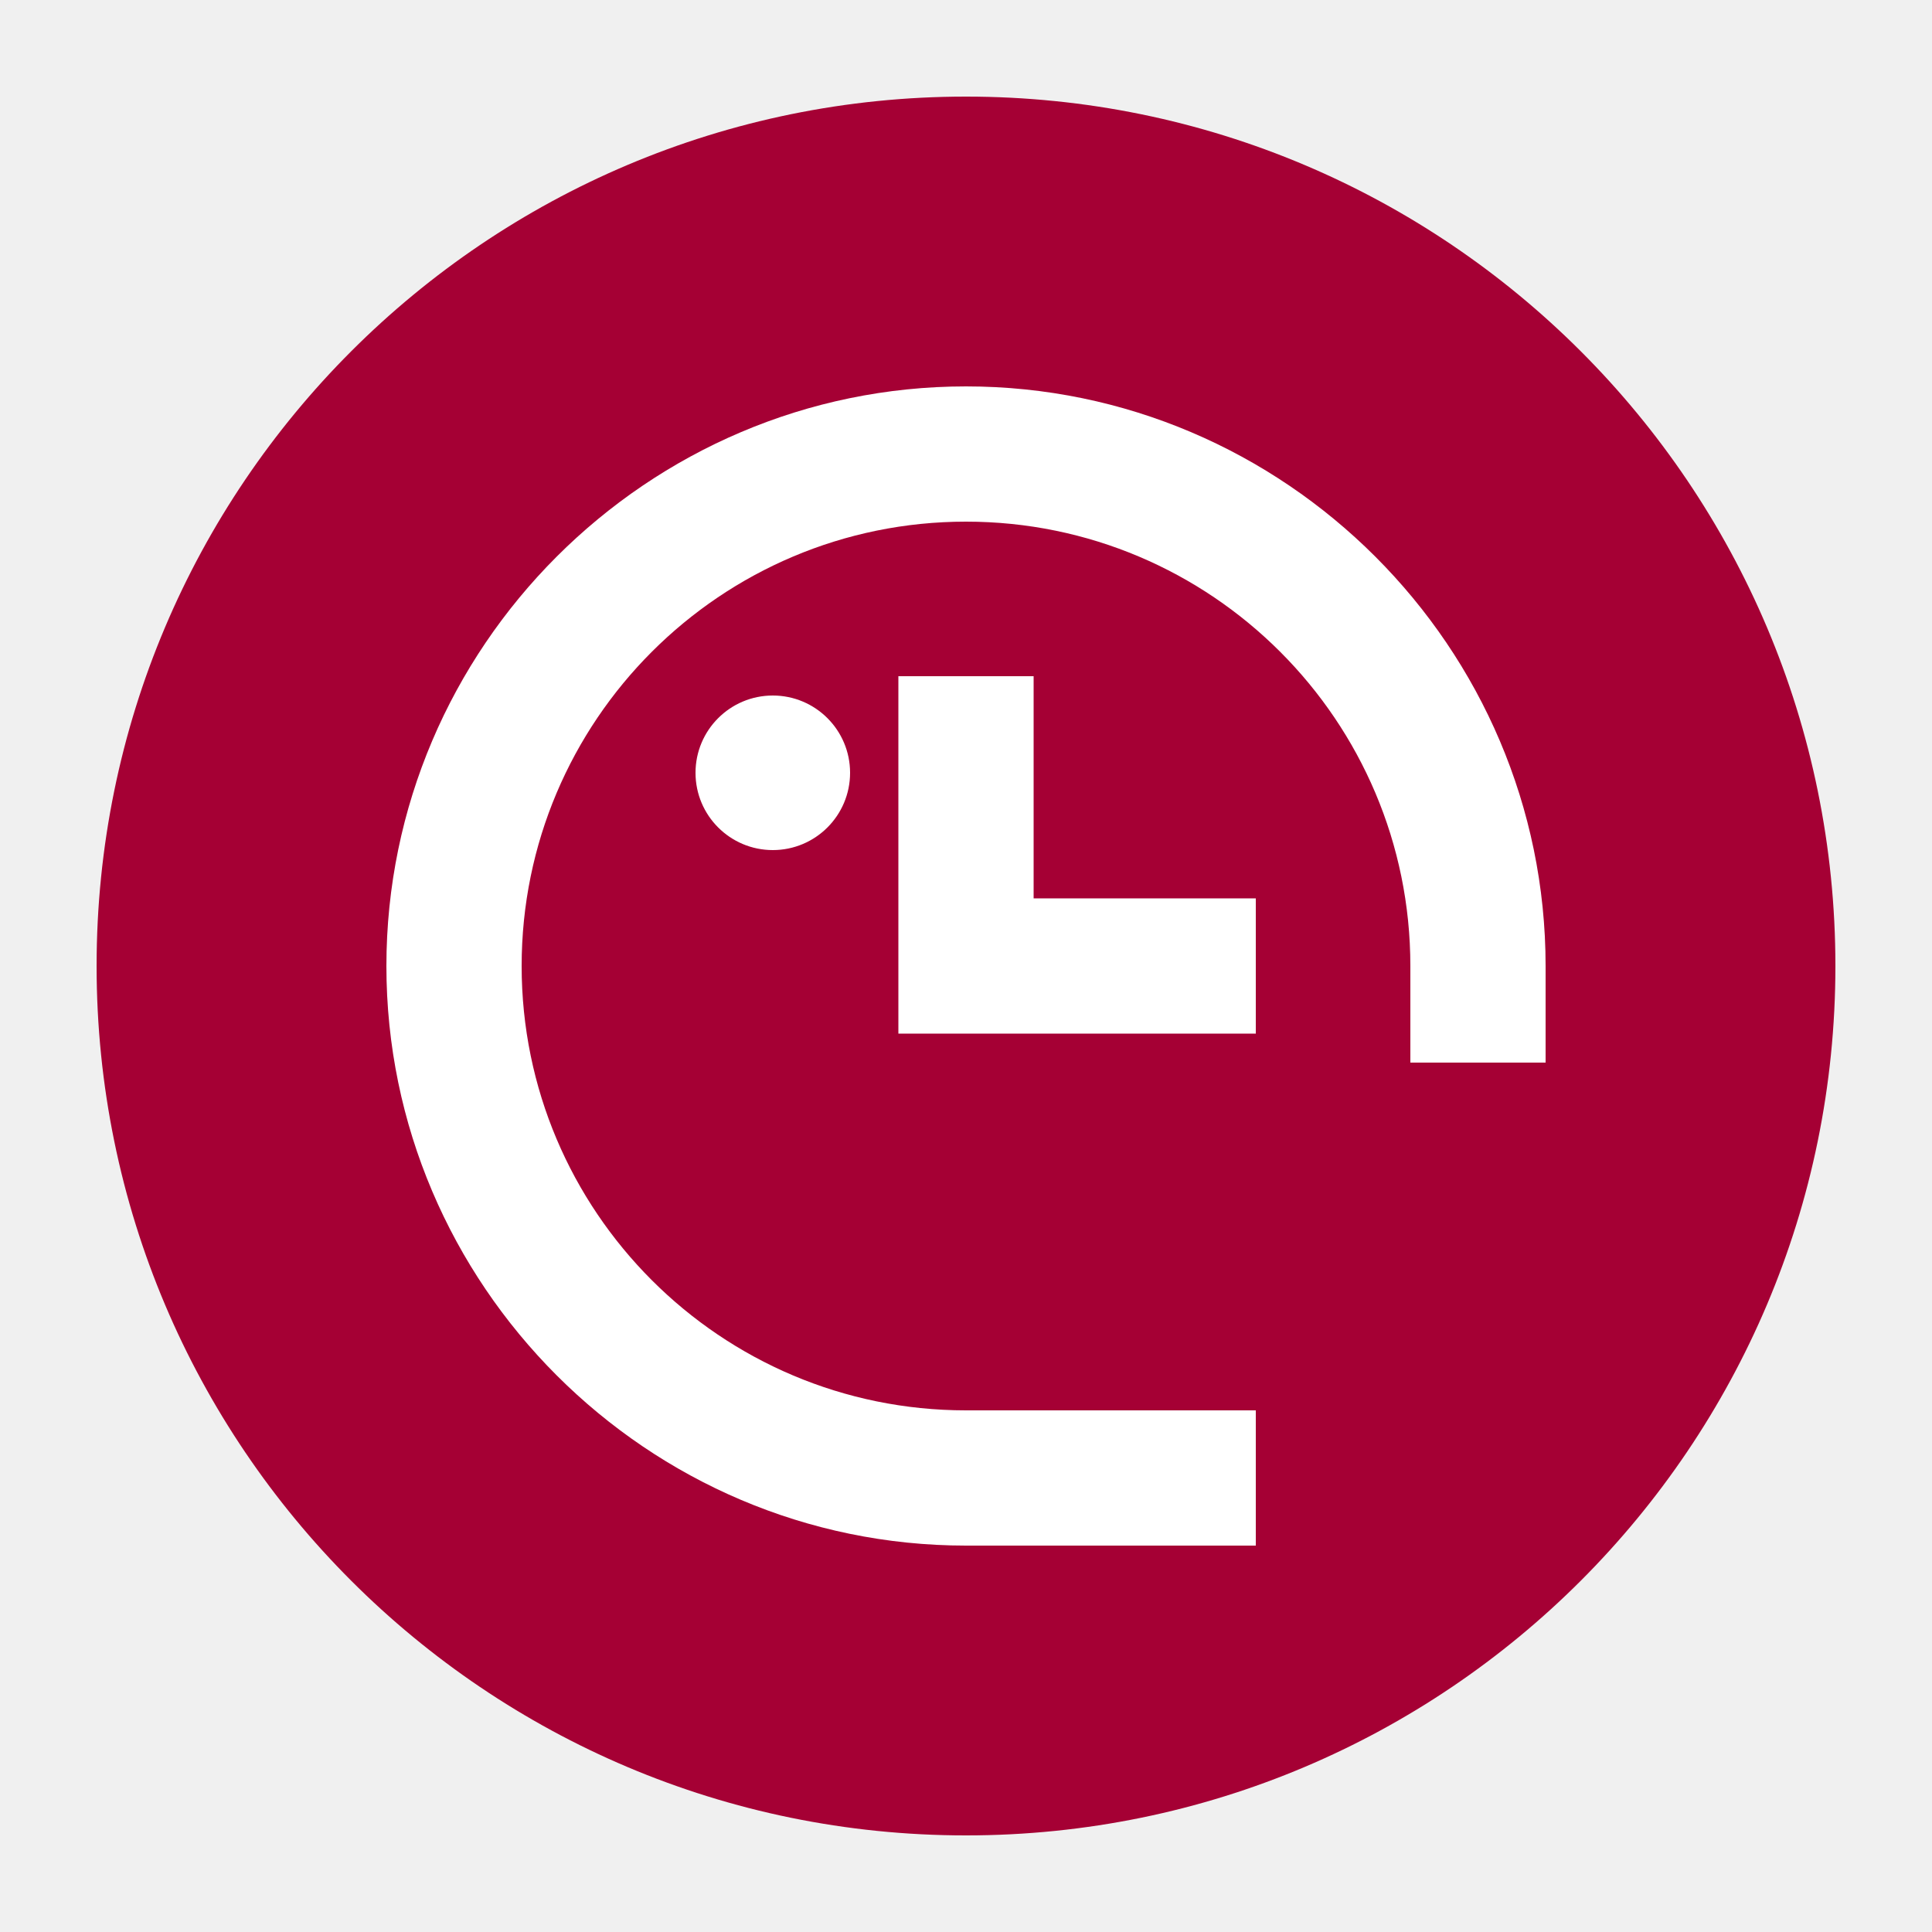
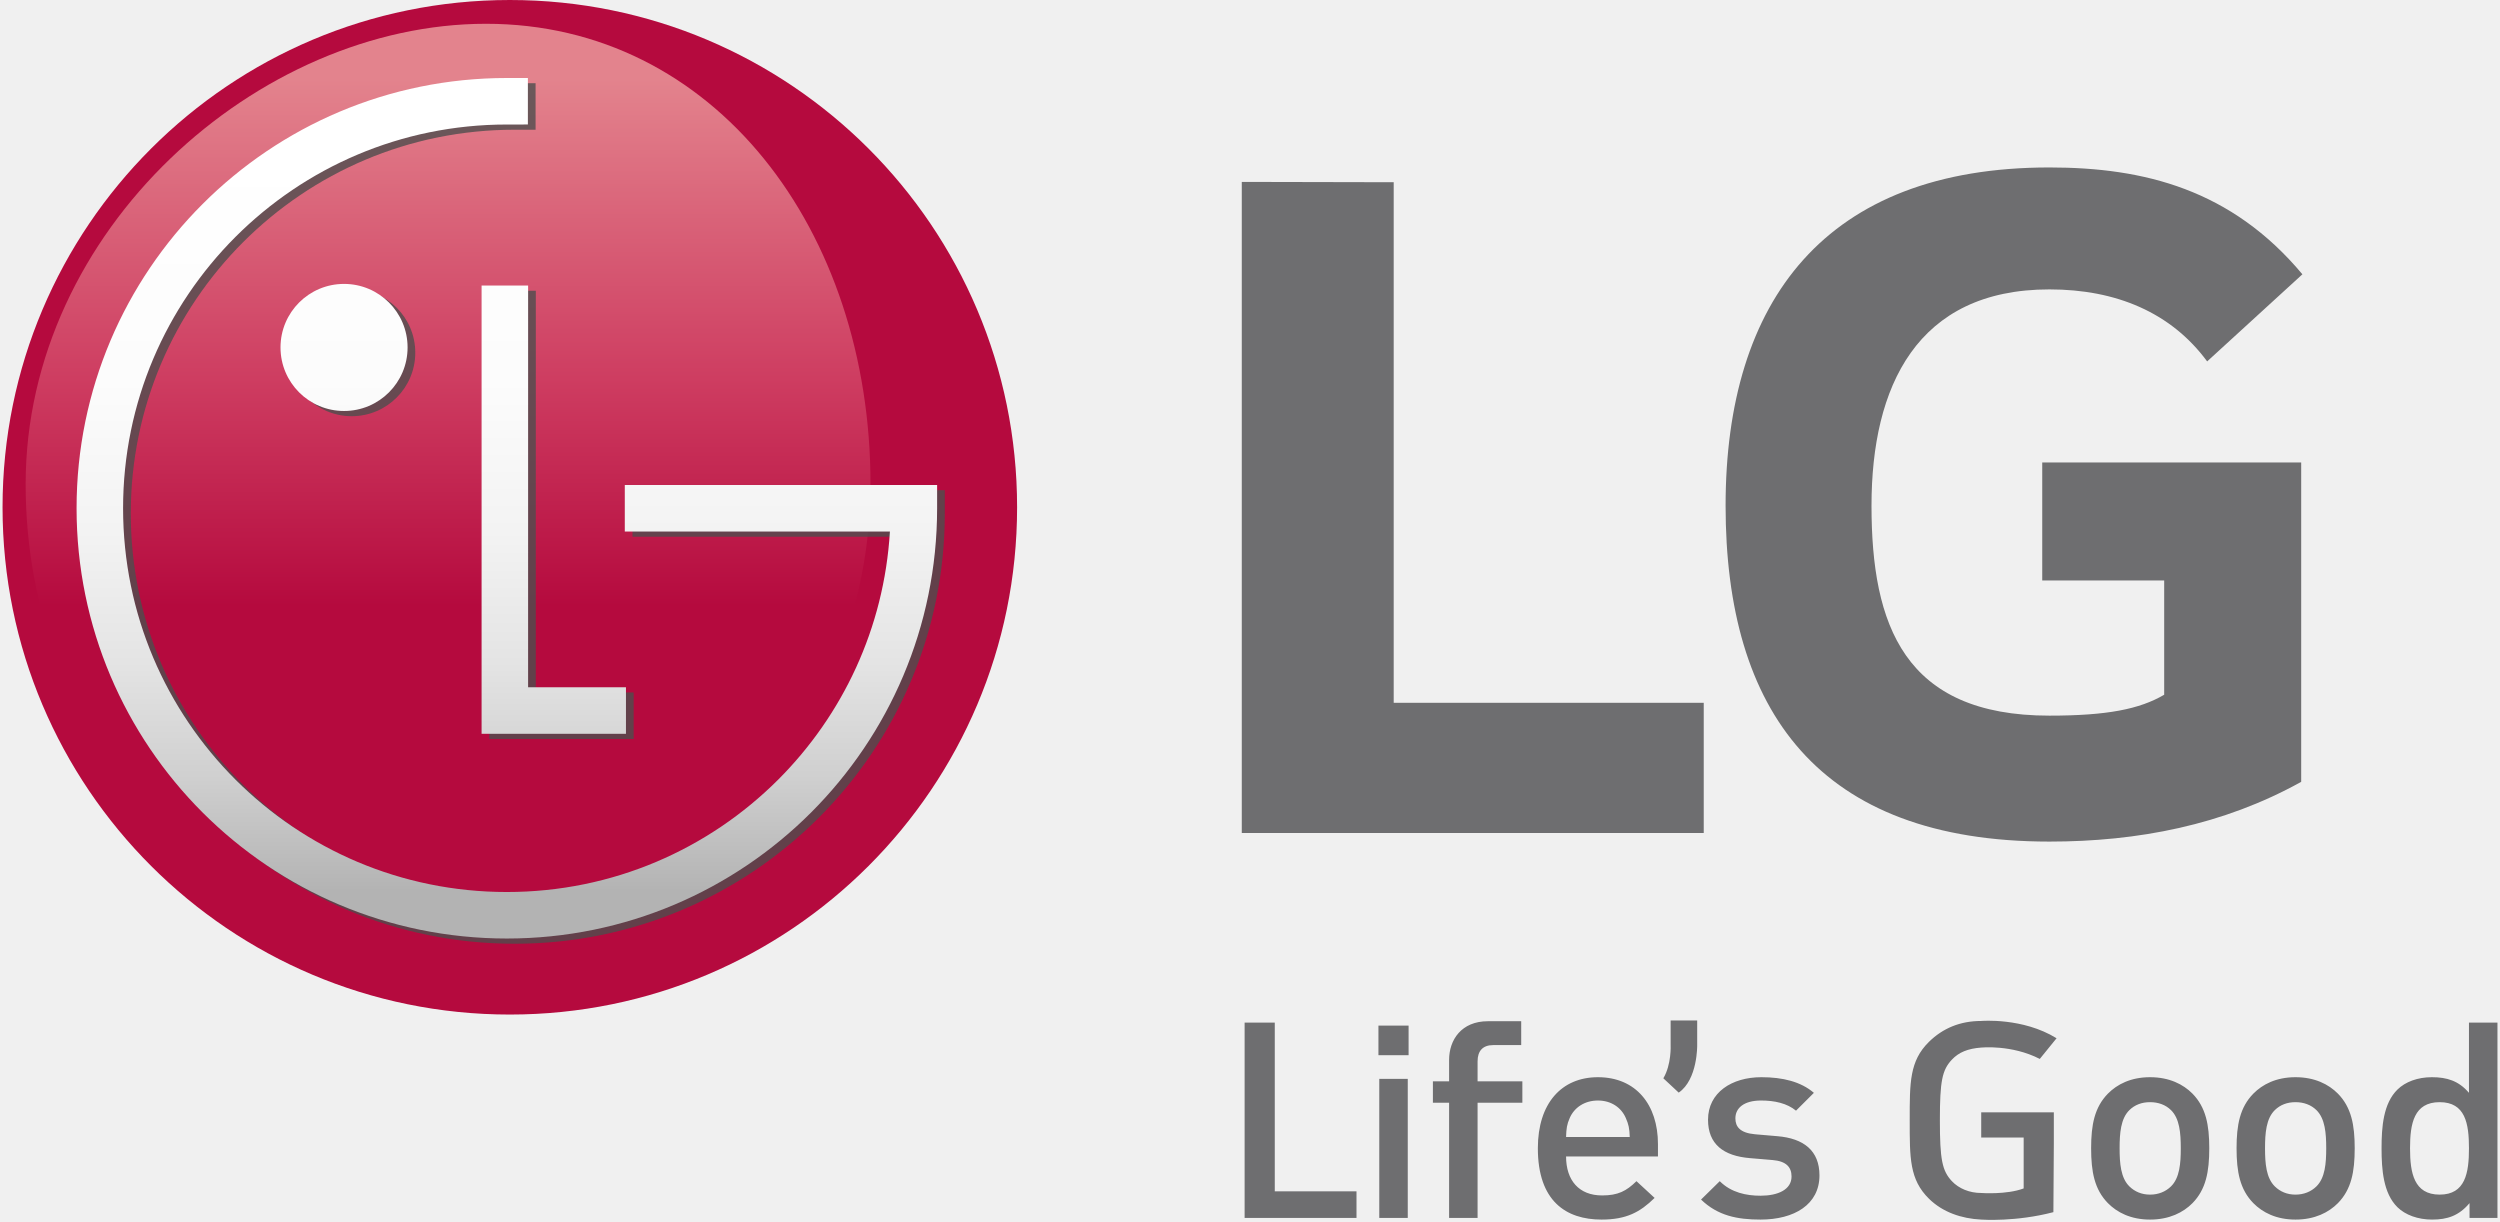
- <svg xmlns="http://www.w3.org/2000/svg" viewBox="0 0 100 100">
-   <circle cx="50" cy="50" r="45" fill="#A50034" />
-   <path d="M50 20c-16.5 0-30 13.5-30 30s13.5 30 30 30h15v-7h-15c-12.7 0-23-10.3-23-23s10.3-23 23-23 23 10.3 23 23v5h7v-5c0-16.5-13.5-30-30-30z" fill="#FFF" />
-   <circle cx="40" cy="40" r="4" fill="#FFF" />
-   <path d="M50 35v15h15" fill="none" stroke="#FFF" stroke-width="7" />
+ <svg xmlns="http://www.w3.org/2000/svg" height="1222" width="2500" viewBox="0 0 268.236 131.381">
+   <linearGradient id="a" gradientUnits="userSpaceOnUse" x1="47.901" x2="47.901" y1="2.557" y2="101.558">
+     <stop offset=".06" stop-color="#e3838d" />
+     <stop offset=".385" stop-color="#ce3d61" />
+     <stop offset=".632" stop-color="#b50a3e" />
+   </linearGradient>
+   <linearGradient id="b" gradientUnits="userSpaceOnUse" x1="54.219" x2="54.219" y1="8.386" y2="100.904">
+     <stop offset=".082" stop-color="#fff" />
+     <stop offset=".35" stop-color="#fcfcfc" />
+     <stop offset=".527" stop-color="#f3f3f3" />
+     <stop offset=".679" stop-color="#e4e4e4" />
+     <stop offset=".815" stop-color="#cfcfcf" />
+     <stop offset=".941" stop-color="#b4b4b4" />
+     <stop offset=".945" stop-color="#b3b3b3" />
+   </linearGradient>
+   <circle cx="54.539" cy="54.539" fill="#b50a3e" r="54.539" />
+   <path d="M93.317 52.057c0 27.338-21.886 49.5-46.417 49.5S2.484 79.395 2.484 52.057s24.969-49.5 49.5-49.5 41.333 22.162 41.333 49.5z" fill="url(#a)" />
+   <path d="M67.728 52.705v5h28.504c-.622 10.402-5.089 19.75-12.011 26.676-7.473 7.471-17.774 12.082-29.174 12.082-11.402 0-21.701-4.611-29.176-12.082-7.469-7.477-12.083-17.775-12.083-29.175 0-11.402 4.615-21.701 12.083-29.176 7.475-7.471 17.774-12.083 29.176-12.083l2.262-.002V8.946h-2.262c-25.549.003-46.258 20.71-46.26 46.261.002 25.55 20.711 46.257 46.26 46.259 25.549-.002 46.258-20.709 46.26-46.259v-2.501H67.728zM30.712 37.916a6.831 6.831 0 1 0 13.662 0 6.831 6.831 0 0 0-13.662 0zm21.62-6.658v48.193h15.522v-5H57.332l.002-43.193z" fill="#4d4d4d" opacity=".8" />
+   <path d="M66.9 52.145v5h28.504c-.622 10.401-5.089 19.749-12.011 26.675-7.473 7.471-17.774 12.083-29.174 12.083-11.402 0-21.701-4.612-29.176-12.083-7.468-7.476-12.083-17.775-12.083-29.174 0-11.402 4.615-21.701 12.083-29.176 7.475-7.471 17.774-12.083 29.176-12.083l2.262-.002V8.386h-2.262c-25.549.002-46.258 20.709-46.26 46.26.002 25.549 20.711 46.256 46.26 46.258 25.549-.002 46.258-20.709 46.26-46.258v-2.501zm-37.015-14.79a6.831 6.831 0 1 0 13.662 0 6.831 6.831 0 0 0-13.662 0zm21.619-6.657v48.193h15.522V73.89H56.504l.002-43.192z" fill="url(#b)" />
+   <g fill="#6e6e70">
+     <path d="M247.134 84.058c-8.385 4.659-17.59 6.424-27.069 6.424-24.871 0-34.815-14.076-34.815-36.112s10.693-36.367 34.815-36.367c10.208 0 19.582 2.373 27.199 11.488l-10.239 9.365c-3.871-5.245-9.76-7.742-16.96-7.742-14.257 0-19.127 10.442-19.127 23.256s3.496 22.571 19.127 22.571c6.198 0 9.696-.695 12.34-2.248V62.405h-13.111V49.719h27.841v34.339zM133.234 19.557v70h49.667v-14h-33.333V19.592zM133.539 130.944v-21.001h3.243v18.14h8.786v2.861zM147.927 113.449v-3.186h3.242v3.186zm.09 17.495V115.99h3.062v14.954zM158.586 118.556v12.388h-3.062v-12.388h-1.742v-2.301h1.742v-2.301c0-2.153 1.321-4.159 4.174-4.159h3.578v2.566h-3.008c-1.141 0-1.682.649-1.682 1.74v2.153h4.814v2.301h-4.814zM168.1 124.337c0 2.565 1.381 4.188 3.874 4.188 1.712 0 2.612-.472 3.693-1.533l1.952 1.799c-1.562 1.534-3.033 2.33-5.706 2.33-3.813 0-6.847-1.976-6.847-7.669 0-4.837 2.553-7.639 6.457-7.639 4.084 0 6.456 2.949 6.456 7.196v1.328zm6.425-4.129c-.48-1.121-1.561-1.888-3.002-1.888s-2.553.767-3.033 1.888c-.301.679-.36 1.121-.391 2.035h6.847c-.03-.914-.12-1.357-.421-2.035zM189.007 131.121c-2.493 0-4.595-.413-6.396-2.153l2.012-1.976c1.231 1.238 2.883 1.563 4.385 1.563 1.861 0 3.333-.649 3.333-2.065 0-1.003-.57-1.651-2.042-1.77l-2.433-.206c-2.853-.236-4.504-1.505-4.504-4.13 0-2.92 2.553-4.571 5.735-4.571 2.282 0 4.234.472 5.646 1.681l-1.922 1.918c-.961-.797-2.312-1.092-3.754-1.092-1.832 0-2.763.797-2.763 1.917 0 .885.48 1.563 2.103 1.711l2.402.206c2.853.236 4.534 1.563 4.534 4.219 0 3.126-2.702 4.748-6.336 4.748zM219.031 113.848c-3.037-1.556-6.298-1.221-6.298-1.221-1.432.109-2.402.501-3.152 1.298-1.052 1.121-1.292 2.301-1.292 6.519s.24 5.427 1.292 6.548c.75.796 1.892 1.269 3.152 1.269 0 0 2.735.202 4.564-.49v-5.469h-4.564v-2.713h7.808v3.215l-.048 7.519c-4.027 1.058-7.63.806-7.76.799-2.136-.106-4.144-.796-5.615-2.241-2.102-2.064-2.072-4.395-2.072-8.436s-.029-6.371 2.072-8.436c1.472-1.445 3.333-2.242 5.615-2.242 0 0 4.471-.388 8.101 1.859zM235.45 129.351c-.991 1.003-2.492 1.77-4.564 1.77s-3.543-.767-4.534-1.77c-1.441-1.475-1.802-3.362-1.802-5.899 0-2.507.36-4.395 1.802-5.869.991-1.003 2.462-1.77 4.534-1.77s3.573.767 4.564 1.77c1.441 1.475 1.802 3.362 1.802 5.869 0 2.537-.36 4.424-1.802 5.899zm-2.312-9.999c-.57-.561-1.352-.855-2.252-.855s-1.651.295-2.223.855c-.931.914-1.051 2.478-1.051 4.1 0 1.623.12 3.186 1.051 4.101.571.561 1.322.885 2.223.885s1.682-.324 2.252-.885c.932-.915 1.051-2.478 1.051-4.101-.001-1.622-.12-3.186-1.051-4.1zM251.086 129.351c-.991 1.003-2.492 1.77-4.564 1.77s-3.544-.767-4.534-1.77c-1.441-1.475-1.802-3.362-1.802-5.899 0-2.507.36-4.395 1.802-5.869.99-1.003 2.462-1.77 4.534-1.77s3.573.767 4.564 1.77c1.441 1.475 1.802 3.362 1.802 5.869 0 2.537-.361 4.424-1.802 5.899zm-2.313-9.999c-.57-.561-1.351-.855-2.252-.855s-1.651.295-2.222.855c-.932.914-1.052 2.478-1.052 4.1 0 1.623.12 3.186 1.052 4.101.57.561 1.32.885 2.222.885s1.682-.324 2.252-.885c.931-.915 1.052-2.478 1.052-4.101 0-1.622-.121-3.186-1.052-4.1zM265.234 130.944v-1.593c-1.141 1.356-2.372 1.77-4.023 1.77-1.532 0-2.883-.501-3.725-1.327-1.531-1.504-1.711-4.07-1.711-6.342 0-2.271.18-4.808 1.711-6.312.842-.826 2.162-1.327 3.694-1.327 1.621 0 2.883.383 3.993 1.681v-7.551h3.063v21.001zm-3.213-12.447c-2.763 0-3.184 2.301-3.184 4.955 0 2.655.421 4.985 3.184 4.985s3.152-2.33 3.152-4.985c.001-2.655-.389-4.955-3.152-4.955zM182.197 112.376v-2.665h-2.855v2.665s.102 2.075-.786 3.554l1.655 1.541c2.047-1.407 1.986-5.095 1.986-5.095z" />
+   </g>
</svg>
